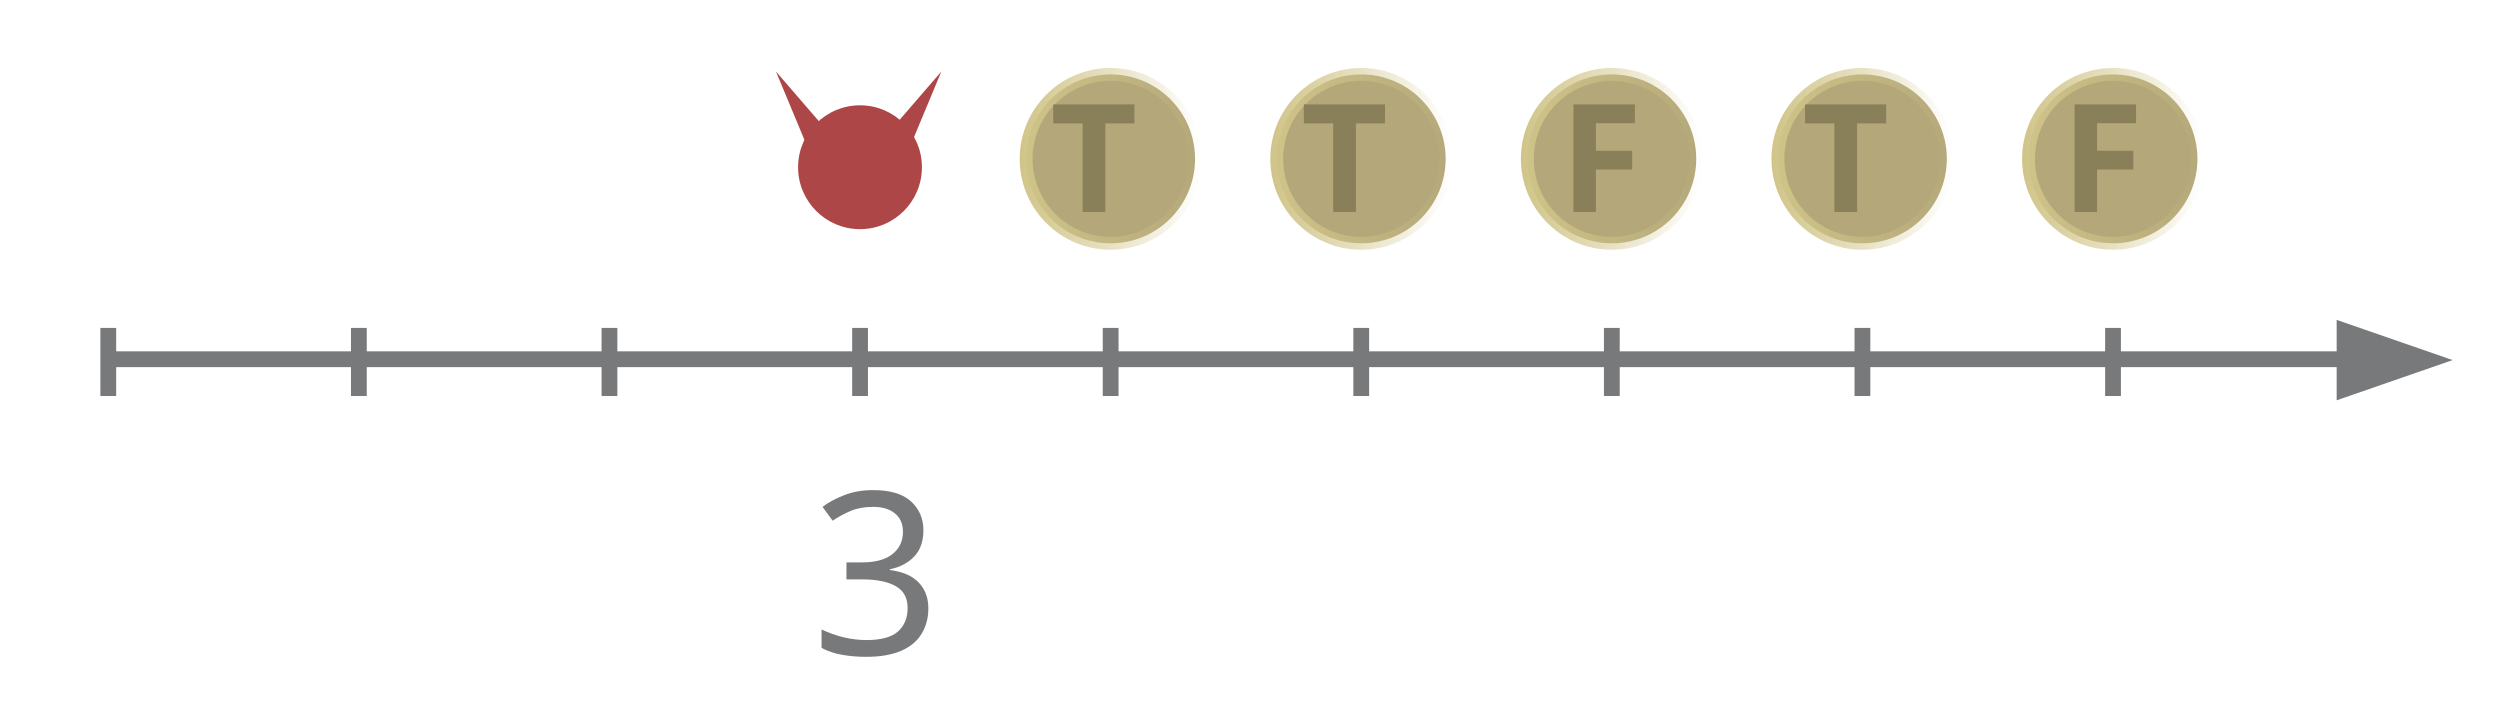
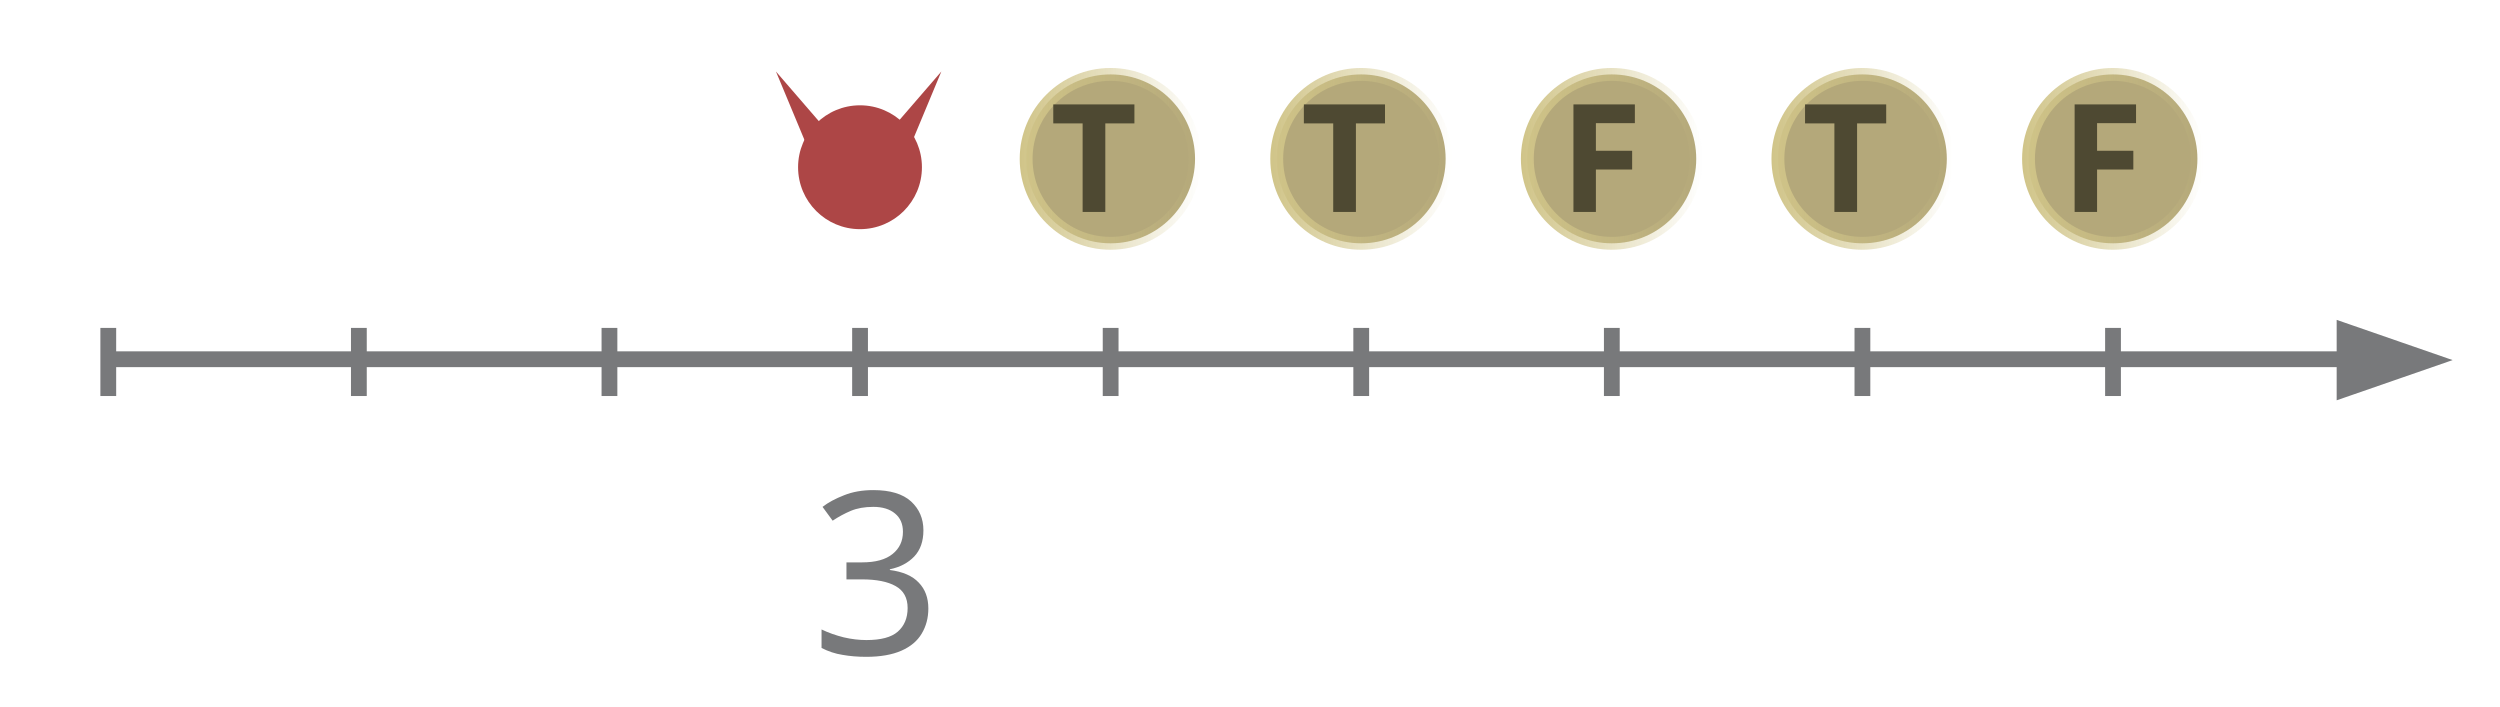
<svg xmlns="http://www.w3.org/2000/svg" xmlns:xlink="http://www.w3.org/1999/xlink" width="158.375mm" height="44.785mm" viewBox="0 0 158.375 44.785" version="1.1" id="svg10081">
  <defs id="defs10078">
    <linearGradient id="linearGradient37650">
      <stop style="stop-color:#d0c488;stop-opacity:1;" offset="0" id="stop37646" />
      <stop style="stop-color:#d0c488;stop-opacity:0;" offset="1" id="stop37648" />
    </linearGradient>
    <marker style="overflow:visible" id="Arrow1Mend" refX="0" refY="0" orient="auto">
      <path transform="matrix(-0.4,0,0,-0.4,-4,0)" style="fill:context-stroke;fill-rule:evenodd;stroke:context-stroke;stroke-width:1pt" d="M 0,0 5,-5 -12.5,0 5,5 Z" id="path11302" />
    </marker>
    <marker style="overflow:visible" id="Arrow1Send" refX="0" refY="0" orient="auto">
      <path transform="matrix(-0.2,0,0,-0.2,-1.2,0)" style="fill:context-stroke;fill-rule:evenodd;stroke:context-stroke;stroke-width:1pt" d="M 0,0 5,-5 -12.5,0 5,5 Z" id="path11308" />
    </marker>
    <marker style="overflow:visible" id="Arrow1Lend" refX="0" refY="0" orient="auto">
      <path transform="matrix(-0.8,0,0,-0.8,-10,0)" style="fill:context-stroke;fill-rule:evenodd;stroke:context-stroke;stroke-width:1pt" d="M 0,0 5,-5 -12.5,0 5,5 Z" id="path11296" />
    </marker>
    <linearGradient xlink:href="#linearGradient37650" id="linearGradient37652" x1="90.726" y1="184.286" x2="102.24" y2="184.286" gradientUnits="userSpaceOnUse" />
    <linearGradient xlink:href="#linearGradient37650" id="linearGradient37795" gradientUnits="userSpaceOnUse" x1="90.726" y1="184.286" x2="102.24" y2="184.286" gradientTransform="translate(15.875)" />
    <linearGradient xlink:href="#linearGradient37650" id="linearGradient37803" gradientUnits="userSpaceOnUse" gradientTransform="translate(31.75)" x1="90.726" y1="184.286" x2="102.24" y2="184.286" />
    <linearGradient xlink:href="#linearGradient37650" id="linearGradient37811" gradientUnits="userSpaceOnUse" gradientTransform="translate(47.625)" x1="90.726" y1="184.286" x2="102.24" y2="184.286" />
    <linearGradient xlink:href="#linearGradient37650" id="linearGradient37819" gradientUnits="userSpaceOnUse" gradientTransform="translate(63.5)" x1="90.726" y1="184.286" x2="102.24" y2="184.286" />
  </defs>
  <g id="layer1" transform="translate(-26.12683,-174.2218)">
    <path style="fill:#78797b;fill-opacity:1;stroke:#78797b;stroke-width:1;stroke-linecap:round;stroke-linejoin:miter;stroke-miterlimit:4;stroke-dasharray:none;stroke-opacity:1" d="M 33.247,122.886 H 178.389" id="path11291" />
    <path style="fill:#78797b;fill-opacity:1;stroke:#78797b;stroke-width:3.78;stroke-linecap:round;stroke-miterlimit:4;stroke-dasharray:none;stroke-dashoffset:0;stroke-opacity:1" id="path14083" d="M 277.626,48.059 241.712,27.324 205.798,6.589 l 35.914,-20.735 35.914,-20.735 0,41.47 z" transform="matrix(-0.09479798,0,0,0.05693735,200.6524,122.5644)" />
    <path style="fill:none;stroke:#78797b;stroke-width:1;stroke-linecap:butt;stroke-linejoin:miter;stroke-miterlimit:4;stroke-dasharray:none;stroke-opacity:1" d="m 32.986,120.901 v 4.315" id="path14716" />
    <path style="fill:none;stroke:#78797b;stroke-width:1;stroke-linecap:butt;stroke-linejoin:miter;stroke-miterlimit:4;stroke-dasharray:none;stroke-opacity:1" d="m 48.861,120.901 v 4.315" id="path15591" />
    <path style="fill:none;stroke:#78797b;stroke-width:1;stroke-linecap:butt;stroke-linejoin:miter;stroke-miterlimit:4;stroke-dasharray:none;stroke-opacity:1" d="m 64.736,120.901 v 4.315" id="path15593" />
    <path style="fill:none;stroke:#78797b;stroke-width:1;stroke-linecap:butt;stroke-linejoin:miter;stroke-miterlimit:4;stroke-dasharray:none;stroke-opacity:1" d="m 80.611,120.901 v 4.315" id="path15595" />
    <path style="fill:none;stroke:#78797b;stroke-width:1;stroke-linecap:butt;stroke-linejoin:miter;stroke-miterlimit:4;stroke-dasharray:none;stroke-opacity:1" d="m 96.486,120.901 v 4.315" id="path15597" />
    <path style="fill:none;stroke:#78797b;stroke-width:1;stroke-linecap:butt;stroke-linejoin:miter;stroke-miterlimit:4;stroke-dasharray:none;stroke-opacity:1" d="m 112.361,120.901 v 4.315" id="path15599" />
    <path style="fill:none;stroke:#78797b;stroke-width:1;stroke-linecap:butt;stroke-linejoin:miter;stroke-miterlimit:4;stroke-dasharray:none;stroke-opacity:1" d="m 128.236,120.901 v 4.315" id="path15601" />
    <path style="fill:none;stroke:#78797b;stroke-width:1;stroke-linecap:butt;stroke-linejoin:miter;stroke-miterlimit:4;stroke-dasharray:none;stroke-opacity:1" d="m 144.111,120.901 v 4.315" id="path15603" />
    <path style="fill:none;stroke:#78797b;stroke-width:1;stroke-linecap:butt;stroke-linejoin:miter;stroke-miterlimit:4;stroke-dasharray:none;stroke-opacity:1" d="m 159.986,120.901 v 4.315" id="path15605" />
    <text xml:space="preserve" style="font-style:normal;font-weight:normal;font-size:14.384px;line-height:1.25;font-family:sans-serif;opacity:0;fill:#78797b;fill-opacity:1;stroke:none;stroke-width:0.36" x="29.906" y="141.597" id="text15922">
      <tspan id="tspan15920" style="font-style:normal;font-variant:normal;font-weight:normal;font-stretch:normal;font-family:'CMU Serif';-inkscape-font-specification:'CMU Serif';fill:#78797b;fill-opacity:1;stroke-width:0.36" x="29.906" y="141.597">0</tspan>
    </text>
    <text xml:space="preserve" style="font-style:normal;font-weight:normal;font-size:14.384px;line-height:1.25;font-family:sans-serif;opacity:0;fill:#78797b;fill-opacity:1;stroke:none;stroke-width:0.36" x="45.781" y="141.597" id="text18670">
      <tspan id="tspan18668" style="font-style:normal;font-variant:normal;font-weight:normal;font-stretch:normal;font-family:'CMU Serif';-inkscape-font-specification:'CMU Serif';fill:#78797b;fill-opacity:1;stroke-width:0.36" x="45.781" y="141.597">1</tspan>
    </text>
    <text xml:space="preserve" style="font-style:normal;font-weight:normal;font-size:14.384px;line-height:1.25;font-family:sans-serif;opacity:0;fill:#78797b;fill-opacity:1;stroke:none;stroke-width:0.36" x="61.656" y="141.597" id="text19252">
      <tspan id="tspan19250" style="font-style:normal;font-variant:normal;font-weight:normal;font-stretch:normal;font-family:'CMU Serif';-inkscape-font-specification:'CMU Serif';fill:#78797b;fill-opacity:1;stroke-width:0.36" x="61.656" y="141.597">2</tspan>
    </text>
    <text xml:space="preserve" style="font-style:normal;font-weight:normal;font-size:14.384px;line-height:1.25;font-family:sans-serif;fill:#78797b;fill-opacity:1;stroke:none;stroke-width:0.36" x="77.531" y="141.597" id="text19358">
      <tspan id="tspan19356" style="font-style:normal;font-variant:normal;font-weight:normal;font-stretch:normal;font-family:'CMU Serif';-inkscape-font-specification:'CMU Serif';fill:#78797b;fill-opacity:1;stroke-width:0.36" x="77.531" y="141.597">3</tspan>
    </text>
    <text xml:space="preserve" style="font-style:normal;font-weight:normal;font-size:14.384px;line-height:1.25;font-family:sans-serif;opacity:0;fill:#78797b;fill-opacity:1;stroke:none;stroke-width:0.36" x="93.406" y="141.597" id="text19948">
      <tspan id="tspan19946" style="font-style:normal;font-variant:normal;font-weight:normal;font-stretch:normal;font-family:'CMU Serif';-inkscape-font-specification:'CMU Serif';fill:#78797b;fill-opacity:1;stroke-width:0.36" x="93.406" y="141.597">4</tspan>
    </text>
    <text xml:space="preserve" style="font-style:normal;font-weight:normal;font-size:14.384px;line-height:1.25;font-family:sans-serif;opacity:0;fill:#78797b;fill-opacity:1;stroke:none;stroke-width:0.36" x="109.281" y="141.597" id="text20091">
      <tspan id="tspan20089" style="font-style:normal;font-variant:normal;font-weight:normal;font-stretch:normal;font-family:'CMU Serif';-inkscape-font-specification:'CMU Serif';fill:#78797b;fill-opacity:1;stroke-width:0.36" x="109.281" y="141.597">5</tspan>
    </text>
    <text xml:space="preserve" style="font-style:normal;font-weight:normal;font-size:14.384px;line-height:1.25;font-family:sans-serif;opacity:0;fill:#78797b;fill-opacity:1;stroke:none;stroke-width:0.36" x="125.156" y="141.597" id="text20541">
      <tspan id="tspan20539" style="font-style:normal;font-variant:normal;font-weight:normal;font-stretch:normal;font-family:'CMU Serif';-inkscape-font-specification:'CMU Serif';fill:#78797b;fill-opacity:1;stroke-width:0.36" x="125.156" y="141.597">6</tspan>
    </text>
    <text xml:space="preserve" style="font-style:normal;font-weight:normal;font-size:14.384px;line-height:1.25;font-family:sans-serif;opacity:0;fill:#78797b;fill-opacity:1;stroke:none;stroke-width:0.36" x="141.031" y="141.597" id="text20982">
      <tspan id="tspan20980" style="font-style:normal;font-variant:normal;font-weight:normal;font-stretch:normal;font-family:'CMU Serif';-inkscape-font-specification:'CMU Serif';fill:#78797b;fill-opacity:1;stroke-width:0.36" x="141.031" y="141.597">7</tspan>
    </text>
    <text xml:space="preserve" style="font-style:normal;font-weight:normal;font-size:14.384px;line-height:1.25;font-family:sans-serif;opacity:0;fill:#78797b;fill-opacity:1;stroke:none;stroke-width:0.36" x="156.906" y="141.597" id="text21432">
      <tspan id="tspan21430" style="font-style:normal;font-variant:normal;font-weight:normal;font-stretch:normal;font-family:'CMU Serif';-inkscape-font-specification:'CMU Serif';fill:#78797b;fill-opacity:1;stroke-width:0.36" x="156.906" y="141.597">8</tspan>
    </text>
    <path style="opacity:0;fill:#275dcc;fill-opacity:1;stroke:none;stroke-width:3.78;stroke-linecap:round;stroke-miterlimit:4;stroke-dasharray:none;stroke-dashoffset:0;stroke-opacity:1" id="path22280" d="M 277.626,48.059 241.712,27.324 205.798,6.589 l 35.914,-20.735 35.914,-20.735 0,41.47 z" transform="matrix(0,0.1735529,0.104239,0,32.76273,68.66535)" />
    <path style="opacity:0;fill:#cc3227;fill-opacity:1;stroke:none;stroke-width:3.78;stroke-linecap:round;stroke-miterlimit:4;stroke-dasharray:none;stroke-dashoffset:0;stroke-opacity:1" id="path22464" d="M 277.626,48.059 241.712,27.324 205.798,6.589 l 35.914,-20.735 35.914,-20.735 0,41.47 z" transform="matrix(0,0.1735529,0.104239,0,48.63773,68.66535)" />
    <path style="opacity:0;fill:#275dcc;fill-opacity:1;stroke:none;stroke-width:3.78;stroke-linecap:round;stroke-miterlimit:4;stroke-dasharray:none;stroke-dashoffset:0;stroke-opacity:1" id="path22466" d="M 277.626,48.059 241.712,27.324 205.798,6.589 l 35.914,-20.735 35.914,-20.735 0,41.47 z" transform="matrix(0,0.1735529,0.104239,0,64.51273,68.66535)" />
    <path style="fill:#cc3227;fill-opacity:1;stroke:none;stroke-width:3.78;stroke-linecap:round;stroke-miterlimit:4;stroke-dasharray:none;stroke-dashoffset:0;stroke-opacity:1" id="path22470" d="M 277.626,48.059 241.712,27.324 205.798,6.589 l 35.914,-20.735 35.914,-20.735 0,41.47 z" transform="matrix(0,0.1735529,0.104239,0,96.26273,68.66535)" />
    <path style="fill:#275dcc;fill-opacity:1;stroke:none;stroke-width:3.78;stroke-linecap:round;stroke-miterlimit:4;stroke-dasharray:none;stroke-dashoffset:0;stroke-opacity:1" id="path22472" d="M 277.626,48.059 241.712,27.324 205.798,6.589 l 35.914,-20.735 35.914,-20.735 0,41.47 z" transform="matrix(0,0.1735529,0.104239,0,112.1377,68.66535)" />
    <path style="fill:#275dcc;fill-opacity:1;stroke:none;stroke-width:3.78;stroke-linecap:round;stroke-miterlimit:4;stroke-dasharray:none;stroke-dashoffset:0;stroke-opacity:1" id="path22474" d="M 277.626,48.059 241.712,27.324 205.798,6.589 l 35.914,-20.735 35.914,-20.735 0,41.47 z" transform="matrix(0,0.1735529,0.104239,0,128.0128,68.66535)" />
    <path style="fill:#cc3227;fill-opacity:1;stroke:none;stroke-width:3.78;stroke-linecap:round;stroke-miterlimit:4;stroke-dasharray:none;stroke-dashoffset:0;stroke-opacity:1" id="path22476" d="M 277.626,48.059 241.712,27.324 205.798,6.589 l 35.914,-20.735 35.914,-20.735 0,41.47 z" transform="matrix(0,0.1735529,0.104239,0,143.8878,68.66535)" />
    <path style="fill:#275dcc;fill-opacity:1;stroke:none;stroke-width:3.78;stroke-linecap:round;stroke-miterlimit:4;stroke-dasharray:none;stroke-dashoffset:0;stroke-opacity:1" id="path22478" d="M 277.626,48.059 241.712,27.324 205.798,6.589 l 35.914,-20.735 35.914,-20.735 0,41.47 z" transform="matrix(0,0.1735529,0.104239,0,159.7628,68.66535)" />
    <path style="fill:#78797b;fill-opacity:1;stroke:#78797b;stroke-width:1;stroke-linecap:round;stroke-linejoin:miter;stroke-miterlimit:4;stroke-dasharray:none;stroke-opacity:1" d="M 33.247,67.969 H 178.389" id="path22880" />
    <path style="fill:#78797b;fill-opacity:1;stroke:#78797b;stroke-width:3.78;stroke-linecap:round;stroke-miterlimit:4;stroke-dasharray:none;stroke-dashoffset:0;stroke-opacity:1" id="path22882" d="M 277.626,48.059 241.712,27.324 205.798,6.589 l 35.914,-20.735 35.914,-20.735 0,41.47 z" transform="matrix(-0.09479798,0,0,0.05693735,200.6524,67.64776)" />
    <path style="fill:none;stroke:#78797b;stroke-width:1;stroke-linecap:butt;stroke-linejoin:miter;stroke-miterlimit:4;stroke-dasharray:none;stroke-opacity:1" d="m 32.986,65.985 v 4.315" id="path22884" />
    <path style="fill:none;stroke:#78797b;stroke-width:1;stroke-linecap:butt;stroke-linejoin:miter;stroke-miterlimit:4;stroke-dasharray:none;stroke-opacity:1" d="m 48.861,65.985 v 4.315" id="path22886" />
    <path style="fill:none;stroke:#78797b;stroke-width:1;stroke-linecap:butt;stroke-linejoin:miter;stroke-miterlimit:4;stroke-dasharray:none;stroke-opacity:1" d="m 64.736,65.985 v 4.315" id="path22888" />
    <path style="fill:none;stroke:#78797b;stroke-width:1;stroke-linecap:butt;stroke-linejoin:miter;stroke-miterlimit:4;stroke-dasharray:none;stroke-opacity:1" d="m 80.611,65.985 v 4.315" id="path22890" />
    <path style="fill:none;stroke:#78797b;stroke-width:1;stroke-linecap:butt;stroke-linejoin:miter;stroke-miterlimit:4;stroke-dasharray:none;stroke-opacity:1" d="m 96.486,65.985 v 4.315" id="path22892" />
    <path style="fill:none;stroke:#78797b;stroke-width:1;stroke-linecap:butt;stroke-linejoin:miter;stroke-miterlimit:4;stroke-dasharray:none;stroke-opacity:1" d="m 112.361,65.985 v 4.315" id="path22894" />
    <path style="fill:none;stroke:#78797b;stroke-width:1;stroke-linecap:butt;stroke-linejoin:miter;stroke-miterlimit:4;stroke-dasharray:none;stroke-opacity:1" d="m 128.236,65.985 v 4.315" id="path22896" />
    <path style="fill:none;stroke:#78797b;stroke-width:1;stroke-linecap:butt;stroke-linejoin:miter;stroke-miterlimit:4;stroke-dasharray:none;stroke-opacity:1" d="m 144.111,65.985 v 4.315" id="path22898" />
    <path style="fill:none;stroke:#78797b;stroke-width:1;stroke-linecap:butt;stroke-linejoin:miter;stroke-miterlimit:4;stroke-dasharray:none;stroke-opacity:1" d="m 159.986,65.985 v 4.315" id="path22900" />
    <text xml:space="preserve" style="font-style:normal;font-weight:normal;font-size:14.384px;line-height:1.25;font-family:sans-serif;fill:#78797b;fill-opacity:1;stroke:none;stroke-width:0.36" x="29.906" y="86.68" id="text22904">
      <tspan id="tspan22902" style="font-style:normal;font-variant:normal;font-weight:normal;font-stretch:normal;font-family:'CMU Serif';-inkscape-font-specification:'CMU Serif';fill:#78797b;fill-opacity:1;stroke-width:0.36" x="29.906" y="86.68">0</tspan>
    </text>
    <text xml:space="preserve" style="font-style:normal;font-weight:normal;font-size:14.384px;line-height:1.25;font-family:sans-serif;opacity:0;fill:#78797b;fill-opacity:1;stroke:none;stroke-width:0.36" x="45.781" y="86.68" id="text22908">
      <tspan id="tspan22906" style="font-style:normal;font-variant:normal;font-weight:normal;font-stretch:normal;font-family:'CMU Serif';-inkscape-font-specification:'CMU Serif';fill:#78797b;fill-opacity:1;stroke-width:0.36" x="45.781" y="86.68">1</tspan>
    </text>
    <text xml:space="preserve" style="font-style:normal;font-weight:normal;font-size:14.384px;line-height:1.25;font-family:sans-serif;opacity:0;fill:#78797b;fill-opacity:1;stroke:none;stroke-width:0.36" x="61.656" y="86.68" id="text22912">
      <tspan id="tspan22910" style="font-style:normal;font-variant:normal;font-weight:normal;font-stretch:normal;font-family:'CMU Serif';-inkscape-font-specification:'CMU Serif';fill:#78797b;fill-opacity:1;stroke-width:0.36" x="61.656" y="86.68">2</tspan>
    </text>
    <text xml:space="preserve" style="font-style:normal;font-weight:normal;font-size:14.384px;line-height:1.25;font-family:sans-serif;opacity:0;fill:#78797b;fill-opacity:1;stroke:none;stroke-width:0.36" x="77.531" y="86.68" id="text22916">
      <tspan id="tspan22914" style="font-style:normal;font-variant:normal;font-weight:normal;font-stretch:normal;font-family:'CMU Serif';-inkscape-font-specification:'CMU Serif';fill:#78797b;fill-opacity:1;stroke-width:0.36" x="77.531" y="86.68">3</tspan>
    </text>
    <text xml:space="preserve" style="font-style:normal;font-weight:normal;font-size:14.384px;line-height:1.25;font-family:sans-serif;opacity:0;fill:#78797b;fill-opacity:1;stroke:none;stroke-width:0.36" x="93.406" y="86.68" id="text22920">
      <tspan id="tspan22918" style="font-style:normal;font-variant:normal;font-weight:normal;font-stretch:normal;font-family:'CMU Serif';-inkscape-font-specification:'CMU Serif';fill:#78797b;fill-opacity:1;stroke-width:0.36" x="93.406" y="86.68">4</tspan>
    </text>
    <text xml:space="preserve" style="font-style:normal;font-weight:normal;font-size:14.384px;line-height:1.25;font-family:sans-serif;opacity:0;fill:#78797b;fill-opacity:1;stroke:none;stroke-width:0.36" x="109.281" y="86.68" id="text22924">
      <tspan id="tspan22922" style="font-style:normal;font-variant:normal;font-weight:normal;font-stretch:normal;font-family:'CMU Serif';-inkscape-font-specification:'CMU Serif';fill:#78797b;fill-opacity:1;stroke-width:0.36" x="109.281" y="86.68">5</tspan>
    </text>
    <text xml:space="preserve" style="font-style:normal;font-weight:normal;font-size:14.384px;line-height:1.25;font-family:sans-serif;opacity:0;fill:#78797b;fill-opacity:1;stroke:none;stroke-width:0.36" x="125.156" y="86.68" id="text22928">
      <tspan id="tspan22926" style="font-style:normal;font-variant:normal;font-weight:normal;font-stretch:normal;font-family:'CMU Serif';-inkscape-font-specification:'CMU Serif';fill:#78797b;fill-opacity:1;stroke-width:0.36" x="125.156" y="86.68">6</tspan>
    </text>
    <text xml:space="preserve" style="font-style:normal;font-weight:normal;font-size:14.384px;line-height:1.25;font-family:sans-serif;opacity:0;fill:#78797b;fill-opacity:1;stroke:none;stroke-width:0.36" x="141.031" y="86.68" id="text22932">
      <tspan id="tspan22930" style="font-style:normal;font-variant:normal;font-weight:normal;font-stretch:normal;font-family:'CMU Serif';-inkscape-font-specification:'CMU Serif';fill:#78797b;fill-opacity:1;stroke-width:0.36" x="141.031" y="86.68">7</tspan>
    </text>
    <text xml:space="preserve" style="font-style:normal;font-weight:normal;font-size:14.384px;line-height:1.25;font-family:sans-serif;opacity:0;fill:#78797b;fill-opacity:1;stroke:none;stroke-width:0.36" x="156.906" y="86.68" id="text22936">
      <tspan id="tspan22934" style="font-style:normal;font-variant:normal;font-weight:normal;font-stretch:normal;font-family:'CMU Serif';-inkscape-font-specification:'CMU Serif';fill:#78797b;fill-opacity:1;stroke-width:0.36" x="156.906" y="86.68">8</tspan>
    </text>
    <path style="fill:#cc3227;fill-opacity:1;stroke:none;stroke-width:3.78;stroke-linecap:round;stroke-miterlimit:4;stroke-dasharray:none;stroke-dashoffset:0;stroke-opacity:1" id="path22940" d="M 277.626,48.059 241.712,27.324 205.798,6.589 l 35.914,-20.735 35.914,-20.735 0,41.47 z" transform="matrix(0,0.1735529,0.104239,0,48.63773,13.7487)" />
    <path style="fill:#275dcc;fill-opacity:1;stroke:none;stroke-width:3.78;stroke-linecap:round;stroke-miterlimit:4;stroke-dasharray:none;stroke-dashoffset:0;stroke-opacity:1" id="path22942" d="M 277.626,48.059 241.712,27.324 205.798,6.589 l 35.914,-20.735 35.914,-20.735 0,41.47 z" transform="matrix(0,0.1735529,0.104239,0,64.51273,13.7487)" />
    <path style="fill:#cc3227;fill-opacity:1;stroke:none;stroke-width:3.78;stroke-linecap:round;stroke-miterlimit:4;stroke-dasharray:none;stroke-dashoffset:0;stroke-opacity:1" id="path22944" d="M 277.626,48.059 241.712,27.324 205.798,6.589 l 35.914,-20.735 35.914,-20.735 0,41.47 z" transform="matrix(0,0.1735529,0.104239,0,80.38773,13.7487)" />
    <path style="fill:#cc3227;fill-opacity:1;stroke:none;stroke-width:3.78;stroke-linecap:round;stroke-miterlimit:4;stroke-dasharray:none;stroke-dashoffset:0;stroke-opacity:1" id="path22946" d="M 277.626,48.059 241.712,27.324 205.798,6.589 l 35.914,-20.735 35.914,-20.735 0,41.47 z" transform="matrix(0,0.1735529,0.104239,0,96.26273,13.7487)" />
    <path style="fill:#275dcc;fill-opacity:1;stroke:none;stroke-width:3.78;stroke-linecap:round;stroke-miterlimit:4;stroke-dasharray:none;stroke-dashoffset:0;stroke-opacity:1" id="path22948" d="M 277.626,48.059 241.712,27.324 205.798,6.589 l 35.914,-20.735 35.914,-20.735 0,41.47 z" transform="matrix(0,0.1735529,0.104239,0,112.1377,13.7487)" />
    <path style="fill:#275dcc;fill-opacity:1;stroke:none;stroke-width:3.78;stroke-linecap:round;stroke-miterlimit:4;stroke-dasharray:none;stroke-dashoffset:0;stroke-opacity:1" id="path22950" d="M 277.626,48.059 241.712,27.324 205.798,6.589 l 35.914,-20.735 35.914,-20.735 0,41.47 z" transform="matrix(0,0.1735529,0.104239,0,128.0128,13.7487)" />
    <path style="fill:#cc3227;fill-opacity:1;stroke:none;stroke-width:3.78;stroke-linecap:round;stroke-miterlimit:4;stroke-dasharray:none;stroke-dashoffset:0;stroke-opacity:1" id="path22952" d="M 277.626,48.059 241.712,27.324 205.798,6.589 l 35.914,-20.735 35.914,-20.735 0,41.47 z" transform="matrix(0,0.1735529,0.104239,0,143.8878,13.7487)" />
    <path style="fill:#275dcc;fill-opacity:1;stroke:none;stroke-width:3.78;stroke-linecap:round;stroke-miterlimit:4;stroke-dasharray:none;stroke-dashoffset:0;stroke-opacity:1" id="path22954" d="M 277.626,48.059 241.712,27.324 205.798,6.589 l 35.914,-20.735 35.914,-20.735 0,41.47 z" transform="matrix(0,0.1735529,0.104239,0,159.7628,13.7487)" />
    <circle style="opacity:1;fill:#78797b;fill-opacity:1;stroke:none;stroke-width:1;stroke-linecap:round;stroke-miterlimit:4;stroke-dasharray:none;stroke-dashoffset:0;stroke-opacity:1" id="path23032" cx="33.536" cy="57.113" r="3.923" />
    <circle style="opacity:1;fill:#78797b;fill-opacity:1;stroke:none;stroke-width:1;stroke-linecap:round;stroke-miterlimit:4;stroke-dasharray:none;stroke-dashoffset:0;stroke-opacity:1" id="circle23955" cx="80.608" cy="110.722" r="3.923" />
    <path style="fill:none;stroke:#78797b;stroke-width:1;stroke-linecap:butt;stroke-linejoin:miter;stroke-miterlimit:4;stroke-dasharray:none;stroke-opacity:1" d="M 89.761,41.624 V 39.12 H 130.42" id="path24208" />
    <text xml:space="preserve" style="font-style:normal;font-weight:normal;font-size:14.384px;line-height:1.25;font-family:sans-serif;fill:#78797b;fill-opacity:1;stroke:none;stroke-width:0.36" x="126.478" y="33.974" id="text24292">
      <tspan id="tspan24290" style="font-style:italic;font-variant:normal;font-weight:500;font-stretch:normal;font-family:'CMU Serif';-inkscape-font-specification:'CMU Serif Medium Italic';fill:#78797b;fill-opacity:1;stroke-width:0.36" x="126.478" y="33.974">t</tspan>
    </text>
    <path style="fill:none;stroke:#78797b;stroke-width:1;stroke-linecap:butt;stroke-linejoin:miter;stroke-miterlimit:4;stroke-dasharray:none;stroke-opacity:1" d="M 168.245,41.624 V 39.12 H 127.585" id="path24520" />
    <path style="fill:none;stroke:#78797b;stroke-width:1;stroke-linecap:butt;stroke-linejoin:miter;stroke-miterlimit:4;stroke-dasharray:4, 8;stroke-dashoffset:0;stroke-opacity:1" d="M 89.574,45.007 V 144.815" id="path27800" />
    <path style="fill:none;stroke:#78797b;stroke-width:1;stroke-linecap:butt;stroke-linejoin:miter;stroke-miterlimit:4;stroke-dasharray:4, 8;stroke-dashoffset:0;stroke-opacity:1" d="M 168.213,45.007 V 144.815" id="path30146" />
    <path style="fill:#78797b;fill-opacity:1;stroke:#78797b;stroke-width:1;stroke-linecap:round;stroke-linejoin:miter;stroke-miterlimit:4;stroke-dasharray:none;stroke-opacity:1" d="M 33.247,196.98 H 178.389" id="path31138" />
    <path style="fill:#78797b;fill-opacity:1;stroke:#78797b;stroke-width:3.78;stroke-linecap:round;stroke-miterlimit:4;stroke-dasharray:none;stroke-dashoffset:0;stroke-opacity:1" id="path31140" d="M 277.626,48.059 241.712,27.324 205.798,6.589 l 35.914,-20.735 35.914,-20.735 0,41.47 z" transform="matrix(-0.09479798,0,0,0.05693735,200.6524,196.6583)" />
    <path style="fill:none;stroke:#78797b;stroke-width:1;stroke-linecap:butt;stroke-linejoin:miter;stroke-miterlimit:4;stroke-dasharray:none;stroke-opacity:1" d="M 32.986,194.995 V 199.31" id="path31142" />
    <path style="fill:none;stroke:#78797b;stroke-width:1;stroke-linecap:butt;stroke-linejoin:miter;stroke-miterlimit:4;stroke-dasharray:none;stroke-opacity:1" d="M 48.861,194.995 V 199.31" id="path31144" />
    <path style="fill:none;stroke:#78797b;stroke-width:1;stroke-linecap:butt;stroke-linejoin:miter;stroke-miterlimit:4;stroke-dasharray:none;stroke-opacity:1" d="M 64.736,194.995 V 199.31" id="path31146" />
    <path style="fill:none;stroke:#78797b;stroke-width:1;stroke-linecap:butt;stroke-linejoin:miter;stroke-miterlimit:4;stroke-dasharray:none;stroke-opacity:1" d="M 80.611,194.995 V 199.31" id="path31148" />
    <path style="fill:none;stroke:#78797b;stroke-width:1;stroke-linecap:butt;stroke-linejoin:miter;stroke-miterlimit:4;stroke-dasharray:none;stroke-opacity:1" d="M 96.486,194.995 V 199.31" id="path31150" />
    <path style="fill:none;stroke:#78797b;stroke-width:1;stroke-linecap:butt;stroke-linejoin:miter;stroke-miterlimit:4;stroke-dasharray:none;stroke-opacity:1" d="M 112.361,194.995 V 199.31" id="path31152" />
    <path style="fill:none;stroke:#78797b;stroke-width:1;stroke-linecap:butt;stroke-linejoin:miter;stroke-miterlimit:4;stroke-dasharray:none;stroke-opacity:1" d="M 128.236,194.995 V 199.31" id="path31154" />
    <path style="fill:none;stroke:#78797b;stroke-width:1;stroke-linecap:butt;stroke-linejoin:miter;stroke-miterlimit:4;stroke-dasharray:none;stroke-opacity:1" d="M 144.111,194.995 V 199.31" id="path31156" />
    <path style="fill:none;stroke:#78797b;stroke-width:1;stroke-linecap:butt;stroke-linejoin:miter;stroke-miterlimit:4;stroke-dasharray:none;stroke-opacity:1" d="M 159.986,194.995 V 199.31" id="path31158" />
    <text xml:space="preserve" style="font-style:normal;font-weight:normal;font-size:14.384px;line-height:1.25;font-family:sans-serif;opacity:0;fill:#78797b;fill-opacity:1;stroke:none;stroke-width:0.36" x="29.906" y="215.691" id="text31162">
      <tspan id="tspan31160" style="font-style:normal;font-variant:normal;font-weight:normal;font-stretch:normal;font-family:'CMU Serif';-inkscape-font-specification:'CMU Serif';fill:#78797b;fill-opacity:1;stroke-width:0.36" x="29.906" y="215.691">0</tspan>
    </text>
    <text xml:space="preserve" style="font-style:normal;font-weight:normal;font-size:14.384px;line-height:1.25;font-family:sans-serif;opacity:0;fill:#78797b;fill-opacity:1;stroke:none;stroke-width:0.36" x="45.781" y="215.691" id="text31166">
      <tspan id="tspan31164" style="font-style:normal;font-variant:normal;font-weight:normal;font-stretch:normal;font-family:'CMU Serif';-inkscape-font-specification:'CMU Serif';fill:#78797b;fill-opacity:1;stroke-width:0.36" x="45.781" y="215.691">1</tspan>
    </text>
    <text xml:space="preserve" style="font-style:normal;font-weight:normal;font-size:14.384px;line-height:1.25;font-family:sans-serif;opacity:0;fill:#78797b;fill-opacity:1;stroke:none;stroke-width:0.36" x="61.656" y="215.691" id="text31170">
      <tspan id="tspan31168" style="font-style:normal;font-variant:normal;font-weight:normal;font-stretch:normal;font-family:'CMU Serif';-inkscape-font-specification:'CMU Serif';fill:#78797b;fill-opacity:1;stroke-width:0.36" x="61.656" y="215.691">2</tspan>
    </text>
    <text xml:space="preserve" style="font-style:normal;font-weight:normal;font-size:14.384px;line-height:1.25;font-family:sans-serif;fill:#78797b;fill-opacity:1;stroke:none;stroke-width:0.36" x="77.531" y="215.691" id="text31174">
      <tspan id="tspan31172" style="font-style:normal;font-variant:normal;font-weight:normal;font-stretch:normal;font-family:'CMU Serif';-inkscape-font-specification:'CMU Serif';fill:#78797b;fill-opacity:1;stroke-width:0.36" x="77.531" y="215.691">3</tspan>
    </text>
    <text xml:space="preserve" style="font-style:normal;font-weight:normal;font-size:14.384px;line-height:1.25;font-family:sans-serif;opacity:0;fill:#78797b;fill-opacity:1;stroke:none;stroke-width:0.36" x="93.406" y="215.691" id="text31178">
      <tspan id="tspan31176" style="font-style:normal;font-variant:normal;font-weight:normal;font-stretch:normal;font-family:'CMU Serif';-inkscape-font-specification:'CMU Serif';fill:#78797b;fill-opacity:1;stroke-width:0.36" x="93.406" y="215.691">4</tspan>
    </text>
    <text xml:space="preserve" style="font-style:normal;font-weight:normal;font-size:14.384px;line-height:1.25;font-family:sans-serif;opacity:0;fill:#78797b;fill-opacity:1;stroke:none;stroke-width:0.36" x="109.281" y="215.691" id="text31182">
      <tspan id="tspan31180" style="font-style:normal;font-variant:normal;font-weight:normal;font-stretch:normal;font-family:'CMU Serif';-inkscape-font-specification:'CMU Serif';fill:#78797b;fill-opacity:1;stroke-width:0.36" x="109.281" y="215.691">5</tspan>
    </text>
    <text xml:space="preserve" style="font-style:normal;font-weight:normal;font-size:14.384px;line-height:1.25;font-family:sans-serif;opacity:0;fill:#78797b;fill-opacity:1;stroke:none;stroke-width:0.36" x="125.156" y="215.691" id="text31186">
      <tspan id="tspan31184" style="font-style:normal;font-variant:normal;font-weight:normal;font-stretch:normal;font-family:'CMU Serif';-inkscape-font-specification:'CMU Serif';fill:#78797b;fill-opacity:1;stroke-width:0.36" x="125.156" y="215.691">6</tspan>
    </text>
    <text xml:space="preserve" style="font-style:normal;font-weight:normal;font-size:14.384px;line-height:1.25;font-family:sans-serif;opacity:0;fill:#78797b;fill-opacity:1;stroke:none;stroke-width:0.36" x="141.031" y="215.691" id="text31190">
      <tspan id="tspan31188" style="font-style:normal;font-variant:normal;font-weight:normal;font-stretch:normal;font-family:'CMU Serif';-inkscape-font-specification:'CMU Serif';fill:#78797b;fill-opacity:1;stroke-width:0.36" x="141.031" y="215.691">7</tspan>
    </text>
    <text xml:space="preserve" style="font-style:normal;font-weight:normal;font-size:14.384px;line-height:1.25;font-family:sans-serif;opacity:0;fill:#78797b;fill-opacity:1;stroke:none;stroke-width:0.36" x="156.906" y="215.691" id="text31194">
      <tspan id="tspan31192" style="font-style:normal;font-variant:normal;font-weight:normal;font-stretch:normal;font-family:'CMU Serif';-inkscape-font-specification:'CMU Serif';fill:#78797b;fill-opacity:1;stroke-width:0.36" x="156.906" y="215.691">8</tspan>
    </text>
    <path style="opacity:0;fill:#275dcc;fill-opacity:1;stroke:none;stroke-width:3.78;stroke-linecap:round;stroke-miterlimit:4;stroke-dasharray:none;stroke-dashoffset:0;stroke-opacity:1" id="path31196" d="M 277.626,48.059 241.712,27.324 205.798,6.589 l 35.914,-20.735 35.914,-20.735 0,41.47 z" transform="matrix(0,0.1735529,0.104239,0,32.76273,142.7592)" />
    <path style="opacity:0;fill:#cc3227;fill-opacity:1;stroke:none;stroke-width:3.78;stroke-linecap:round;stroke-miterlimit:4;stroke-dasharray:none;stroke-dashoffset:0;stroke-opacity:1" id="path31198" d="M 277.626,48.059 241.712,27.324 205.798,6.589 l 35.914,-20.735 35.914,-20.735 0,41.47 z" transform="matrix(0,0.1735529,0.104239,0,48.63773,142.7592)" />
    <path style="opacity:0;fill:#275dcc;fill-opacity:1;stroke:none;stroke-width:3.78;stroke-linecap:round;stroke-miterlimit:4;stroke-dasharray:none;stroke-dashoffset:0;stroke-opacity:1" id="path31200" d="M 277.626,48.059 241.712,27.324 205.798,6.589 l 35.914,-20.735 35.914,-20.735 0,41.47 z" transform="matrix(0,0.1735529,0.104239,0,64.51273,142.7592)" />
    <circle style="opacity:1;fill:#ad4646;fill-opacity:1;stroke:none;stroke-width:1;stroke-linecap:round;stroke-miterlimit:4;stroke-dasharray:none;stroke-dashoffset:0;stroke-opacity:1" id="circle31212" cx="80.608" cy="184.816" r="3.923" />
    <circle style="opacity:1;fill:#b4a87a;fill-opacity:1;stroke:url(#linearGradient37652);stroke-width:0.815;stroke-linecap:round;stroke-miterlimit:4;stroke-dasharray:none;stroke-dashoffset:0;stroke-opacity:1" id="circle31214" cx="96.483" cy="184.286" r="5.35" />
-     <text xml:space="preserve" style="font-style:normal;font-weight:normal;font-size:9.533px;line-height:1.25;font-family:sans-serif;fill:#897f58;fill-opacity:1;stroke:none;stroke-width:0.238" x="92.665" y="187.649" id="text33028">
-       <tspan id="tspan33026" style="font-style:normal;font-variant:normal;font-weight:bold;font-stretch:normal;font-family:'CMU Serif';-inkscape-font-specification:'CMU Serif Bold';fill:#897f58;fill-opacity:1;stroke-width:0.238" x="92.665" y="187.649">T</tspan>
+     <text xml:space="preserve" style="font-style:normal;font-weight:normal;font-size:9.533px;line-height:1.25;font-family:sans-serif;fill:#4e4932;fill-opacity:1;stroke:none;stroke-width:0.238" x="92.665" y="187.649" id="text33028">
+       <tspan id="tspan33026" style="font-style:normal;font-variant:normal;font-weight:bold;font-stretch:normal;font-family:'CMU Serif';-inkscape-font-specification:'CMU Serif Bold';fill:#4e4932;fill-opacity:1;stroke-width:0.238" x="92.665" y="187.649">T</tspan>
    </text>
    <path style="fill:none;stroke:#78797b;stroke-width:1;stroke-linecap:butt;stroke-linejoin:miter;stroke-miterlimit:4;stroke-dasharray:4, 8;stroke-dashoffset:0;stroke-opacity:1" d="M 89.574,45.007 V 144.815" id="path35738" />
    <path style="fill:#ad4646;fill-opacity:1;stroke:none;stroke-width:0.265px;stroke-linecap:butt;stroke-linejoin:miter;stroke-opacity:1" d="m 78.211,182.141 -2.928,-3.39 2.311,5.547 z" id="path36058" />
    <path style="fill:#ad4646;fill-opacity:1;stroke:none;stroke-width:0.265px;stroke-linecap:butt;stroke-linejoin:miter;stroke-opacity:1" d="m 82.834,182.141 2.928,-3.39 -2.311,5.547 z" id="path36206" />
    <circle style="opacity:1;fill:#b4a87a;fill-opacity:1;stroke:url(#linearGradient37795);stroke-width:0.815;stroke-linecap:round;stroke-miterlimit:4;stroke-dasharray:none;stroke-dashoffset:0;stroke-opacity:1" id="circle37789" cx="112.358" cy="184.286" r="5.35" />
-     <text xml:space="preserve" style="font-style:normal;font-weight:normal;font-size:9.533px;line-height:1.25;font-family:sans-serif;fill:#897f58;fill-opacity:1;stroke:none;stroke-width:0.238" x="108.54" y="187.649" id="text37793">
-       <tspan id="tspan37791" style="font-style:normal;font-variant:normal;font-weight:bold;font-stretch:normal;font-family:'CMU Serif';-inkscape-font-specification:'CMU Serif Bold';fill:#897f58;fill-opacity:1;stroke-width:0.238" x="108.54" y="187.649">T</tspan>
+     <text xml:space="preserve" style="font-style:normal;font-weight:normal;font-size:9.533px;line-height:1.25;font-family:sans-serif;fill:#4e4932;fill-opacity:1;stroke:none;stroke-width:0.238" x="108.54" y="187.649" id="text37793">
+       <tspan id="tspan37791" style="font-style:normal;font-variant:normal;font-weight:bold;font-stretch:normal;font-family:'CMU Serif';-inkscape-font-specification:'CMU Serif Bold';fill:#4e4932;fill-opacity:1;stroke-width:0.238" x="108.54" y="187.649">T</tspan>
    </text>
    <circle style="opacity:1;fill:#b4a87a;fill-opacity:1;stroke:url(#linearGradient37803);stroke-width:0.815;stroke-linecap:round;stroke-miterlimit:4;stroke-dasharray:none;stroke-dashoffset:0;stroke-opacity:1" id="circle37797" cx="128.233" cy="184.286" r="5.35" />
-     <text xml:space="preserve" style="font-style:normal;font-weight:normal;font-size:9.533px;line-height:1.25;font-family:sans-serif;fill:#897f58;fill-opacity:1;stroke:none;stroke-width:0.238" x="124.944" y="187.649" id="text37801">
-       <tspan id="tspan37799" style="font-style:normal;font-variant:normal;font-weight:bold;font-stretch:normal;font-family:'CMU Serif';-inkscape-font-specification:'CMU Serif Bold';fill:#897f58;fill-opacity:1;stroke-width:0.238" x="124.944" y="187.649">F</tspan>
+     <text xml:space="preserve" style="font-style:normal;font-weight:normal;font-size:9.533px;line-height:1.25;font-family:sans-serif;fill:#4e4932;fill-opacity:1;stroke:none;stroke-width:0.238" x="124.944" y="187.649" id="text37801">
+       <tspan id="tspan37799" style="font-style:normal;font-variant:normal;font-weight:bold;font-stretch:normal;font-family:'CMU Serif';-inkscape-font-specification:'CMU Serif Bold';fill:#4e4932;fill-opacity:1;stroke-width:0.238" x="124.944" y="187.649">F</tspan>
    </text>
    <circle style="opacity:1;fill:#b4a87a;fill-opacity:1;stroke:url(#linearGradient37811);stroke-width:0.815;stroke-linecap:round;stroke-miterlimit:4;stroke-dasharray:none;stroke-dashoffset:0;stroke-opacity:1" id="circle37805" cx="144.108" cy="184.286" r="5.35" />
-     <text xml:space="preserve" style="font-style:normal;font-weight:normal;font-size:9.533px;line-height:1.25;font-family:sans-serif;fill:#897f58;fill-opacity:1;stroke:none;stroke-width:0.238" x="140.29" y="187.649" id="text37809">
-       <tspan id="tspan37807" style="font-style:normal;font-variant:normal;font-weight:bold;font-stretch:normal;font-family:'CMU Serif';-inkscape-font-specification:'CMU Serif Bold';fill:#897f58;fill-opacity:1;stroke-width:0.238" x="140.29" y="187.649">T</tspan>
+     <text xml:space="preserve" style="font-style:normal;font-weight:normal;font-size:9.533px;line-height:1.25;font-family:sans-serif;fill:#4e4932;fill-opacity:1;stroke:none;stroke-width:0.238" x="140.29" y="187.649" id="text37809">
+       <tspan id="tspan37807" style="font-style:normal;font-variant:normal;font-weight:bold;font-stretch:normal;font-family:'CMU Serif';-inkscape-font-specification:'CMU Serif Bold';fill:#4e4932;fill-opacity:1;stroke-width:0.238" x="140.29" y="187.649">T</tspan>
    </text>
    <circle style="opacity:1;fill:#b4a87a;fill-opacity:1;stroke:url(#linearGradient37819);stroke-width:0.815;stroke-linecap:round;stroke-miterlimit:4;stroke-dasharray:none;stroke-dashoffset:0;stroke-opacity:1" id="circle37813" cx="159.983" cy="184.286" r="5.35" />
-     <text xml:space="preserve" style="font-style:normal;font-weight:normal;font-size:9.533px;line-height:1.25;font-family:sans-serif;fill:#897f58;fill-opacity:1;stroke:none;stroke-width:0.238" x="156.694" y="187.649" id="text37817">
-       <tspan id="tspan37815" style="font-style:normal;font-variant:normal;font-weight:bold;font-stretch:normal;font-family:'CMU Serif';-inkscape-font-specification:'CMU Serif Bold';fill:#897f58;fill-opacity:1;stroke-width:0.238" x="156.694" y="187.649">F</tspan>
+     <text xml:space="preserve" style="font-style:normal;font-weight:normal;font-size:9.533px;line-height:1.25;font-family:sans-serif;fill:#4e4932;fill-opacity:1;stroke:none;stroke-width:0.238" x="156.694" y="187.649" id="text37817">
+       <tspan id="tspan37815" style="font-style:normal;font-variant:normal;font-weight:bold;font-stretch:normal;font-family:'CMU Serif';-inkscape-font-specification:'CMU Serif Bold';fill:#4e4932;fill-opacity:1;stroke-width:0.238" x="156.694" y="187.649">F</tspan>
    </text>
  </g>
</svg>
